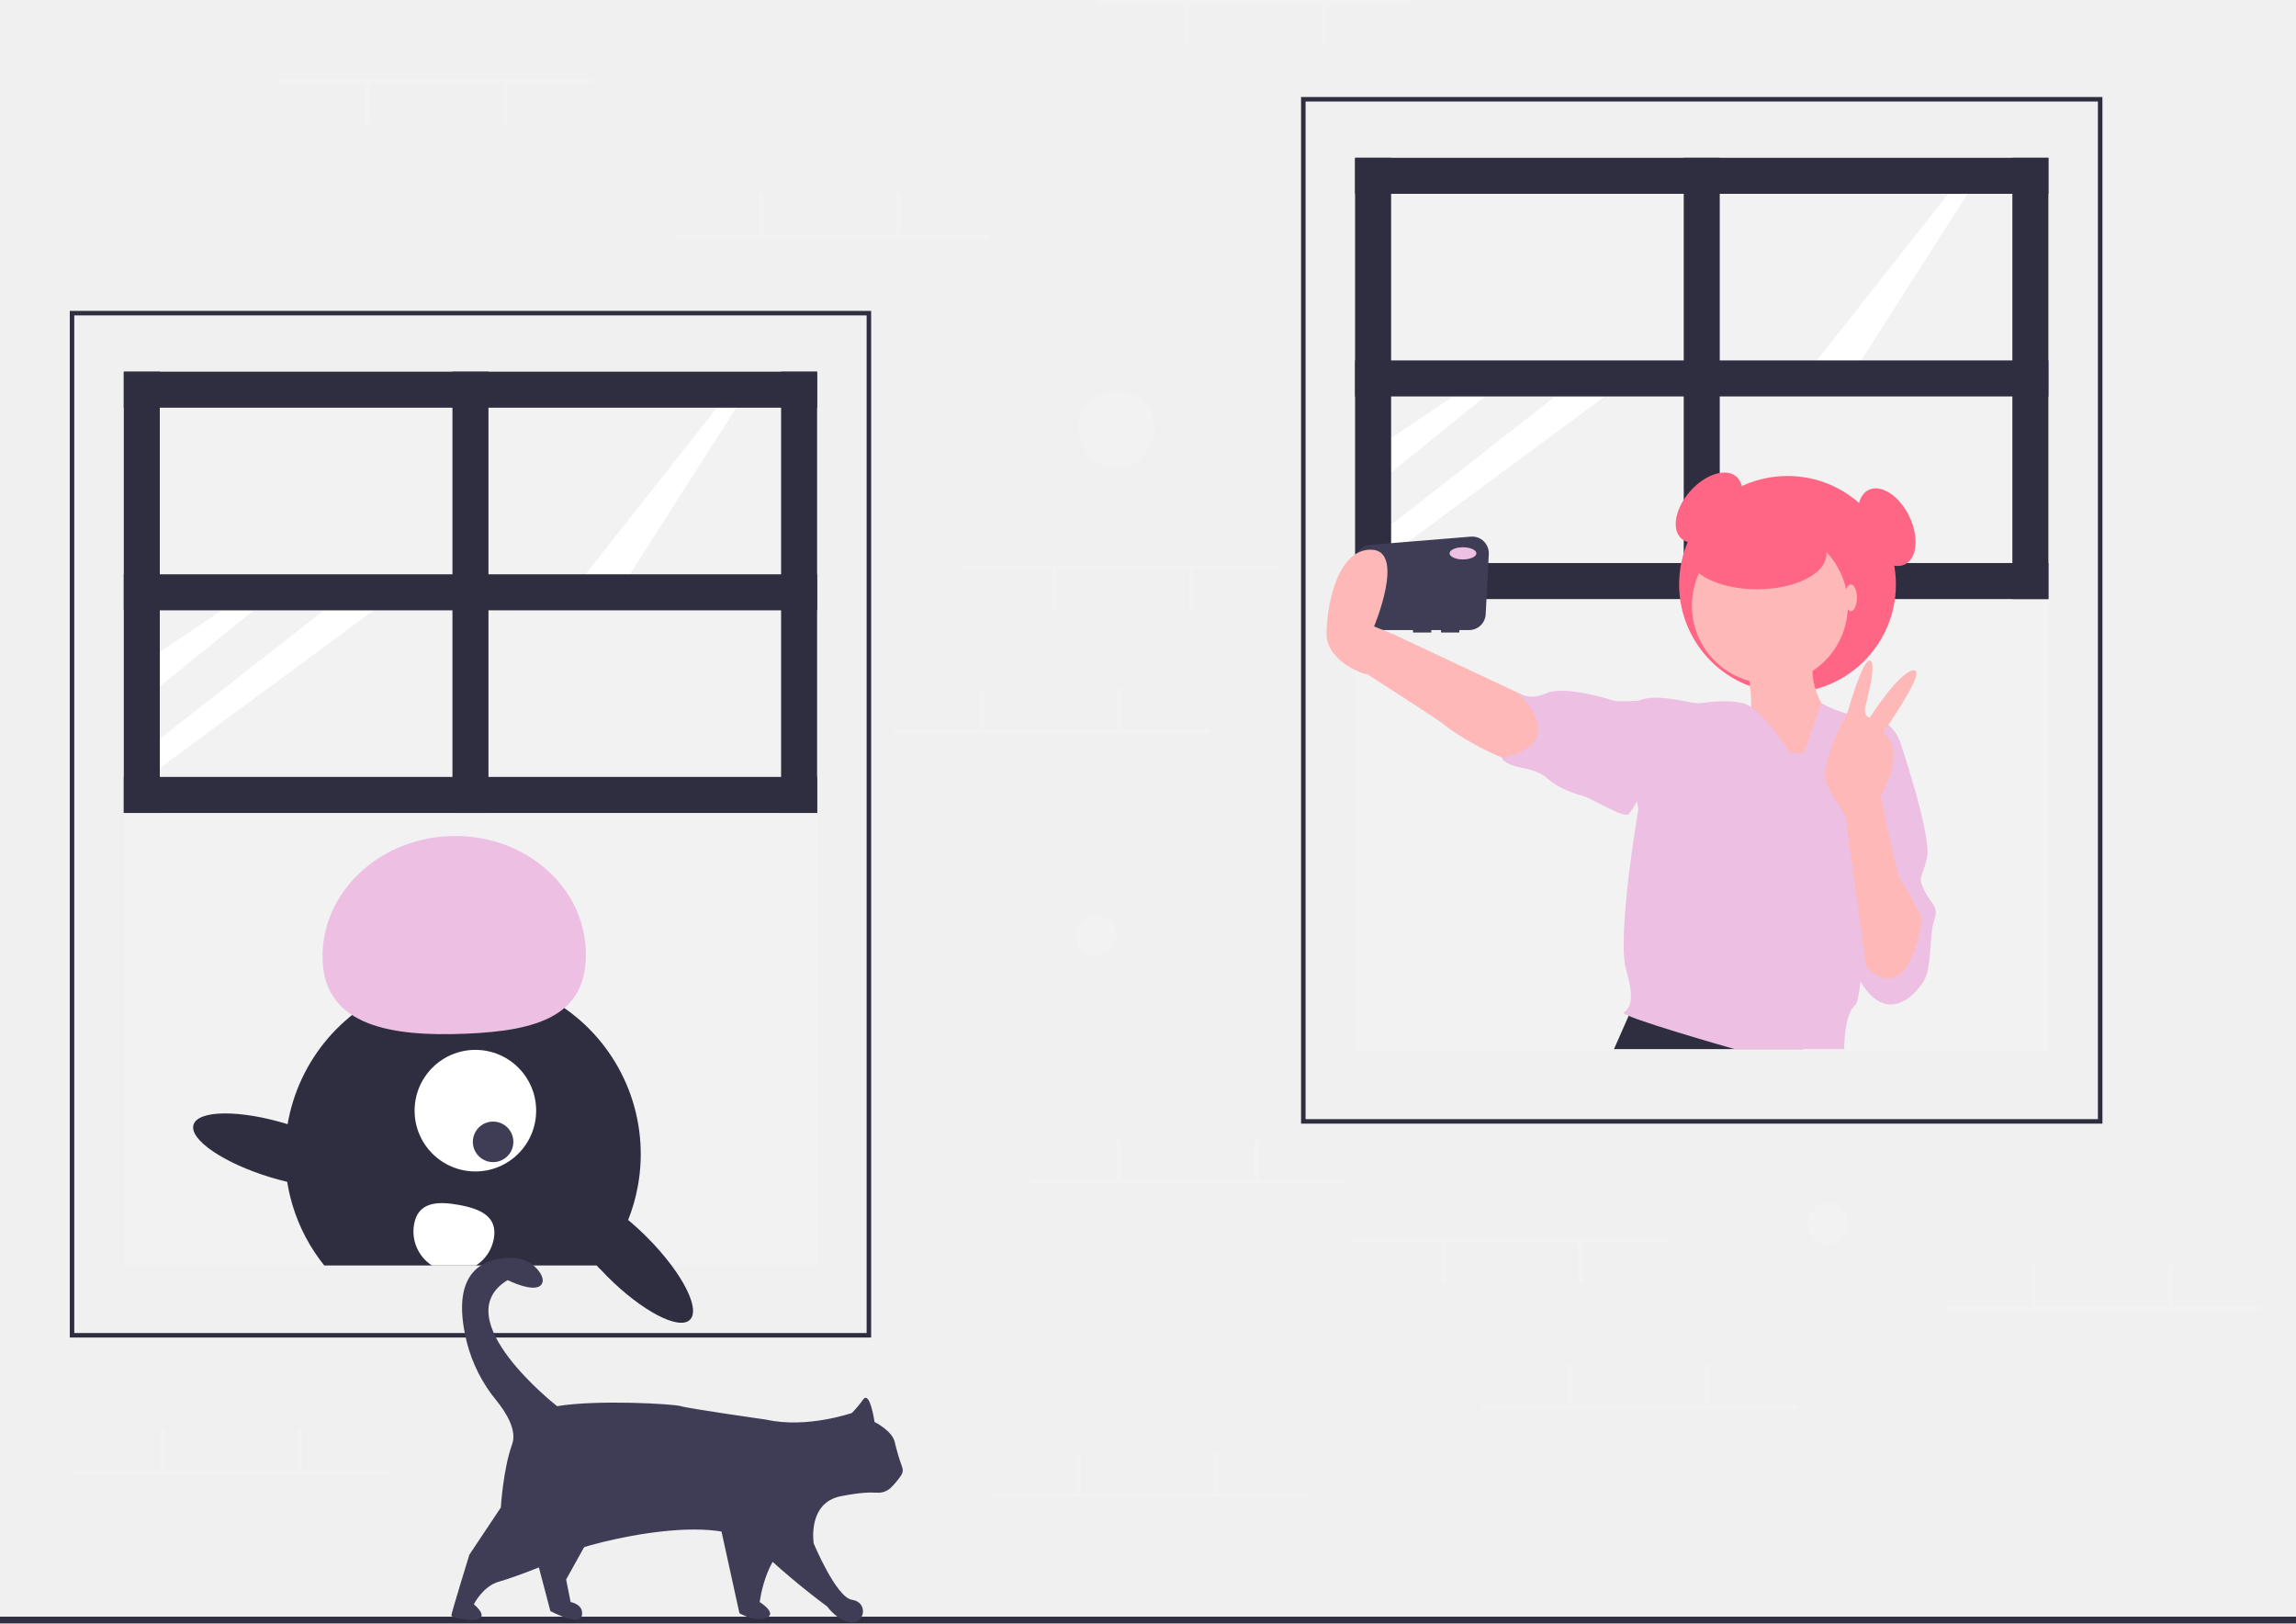
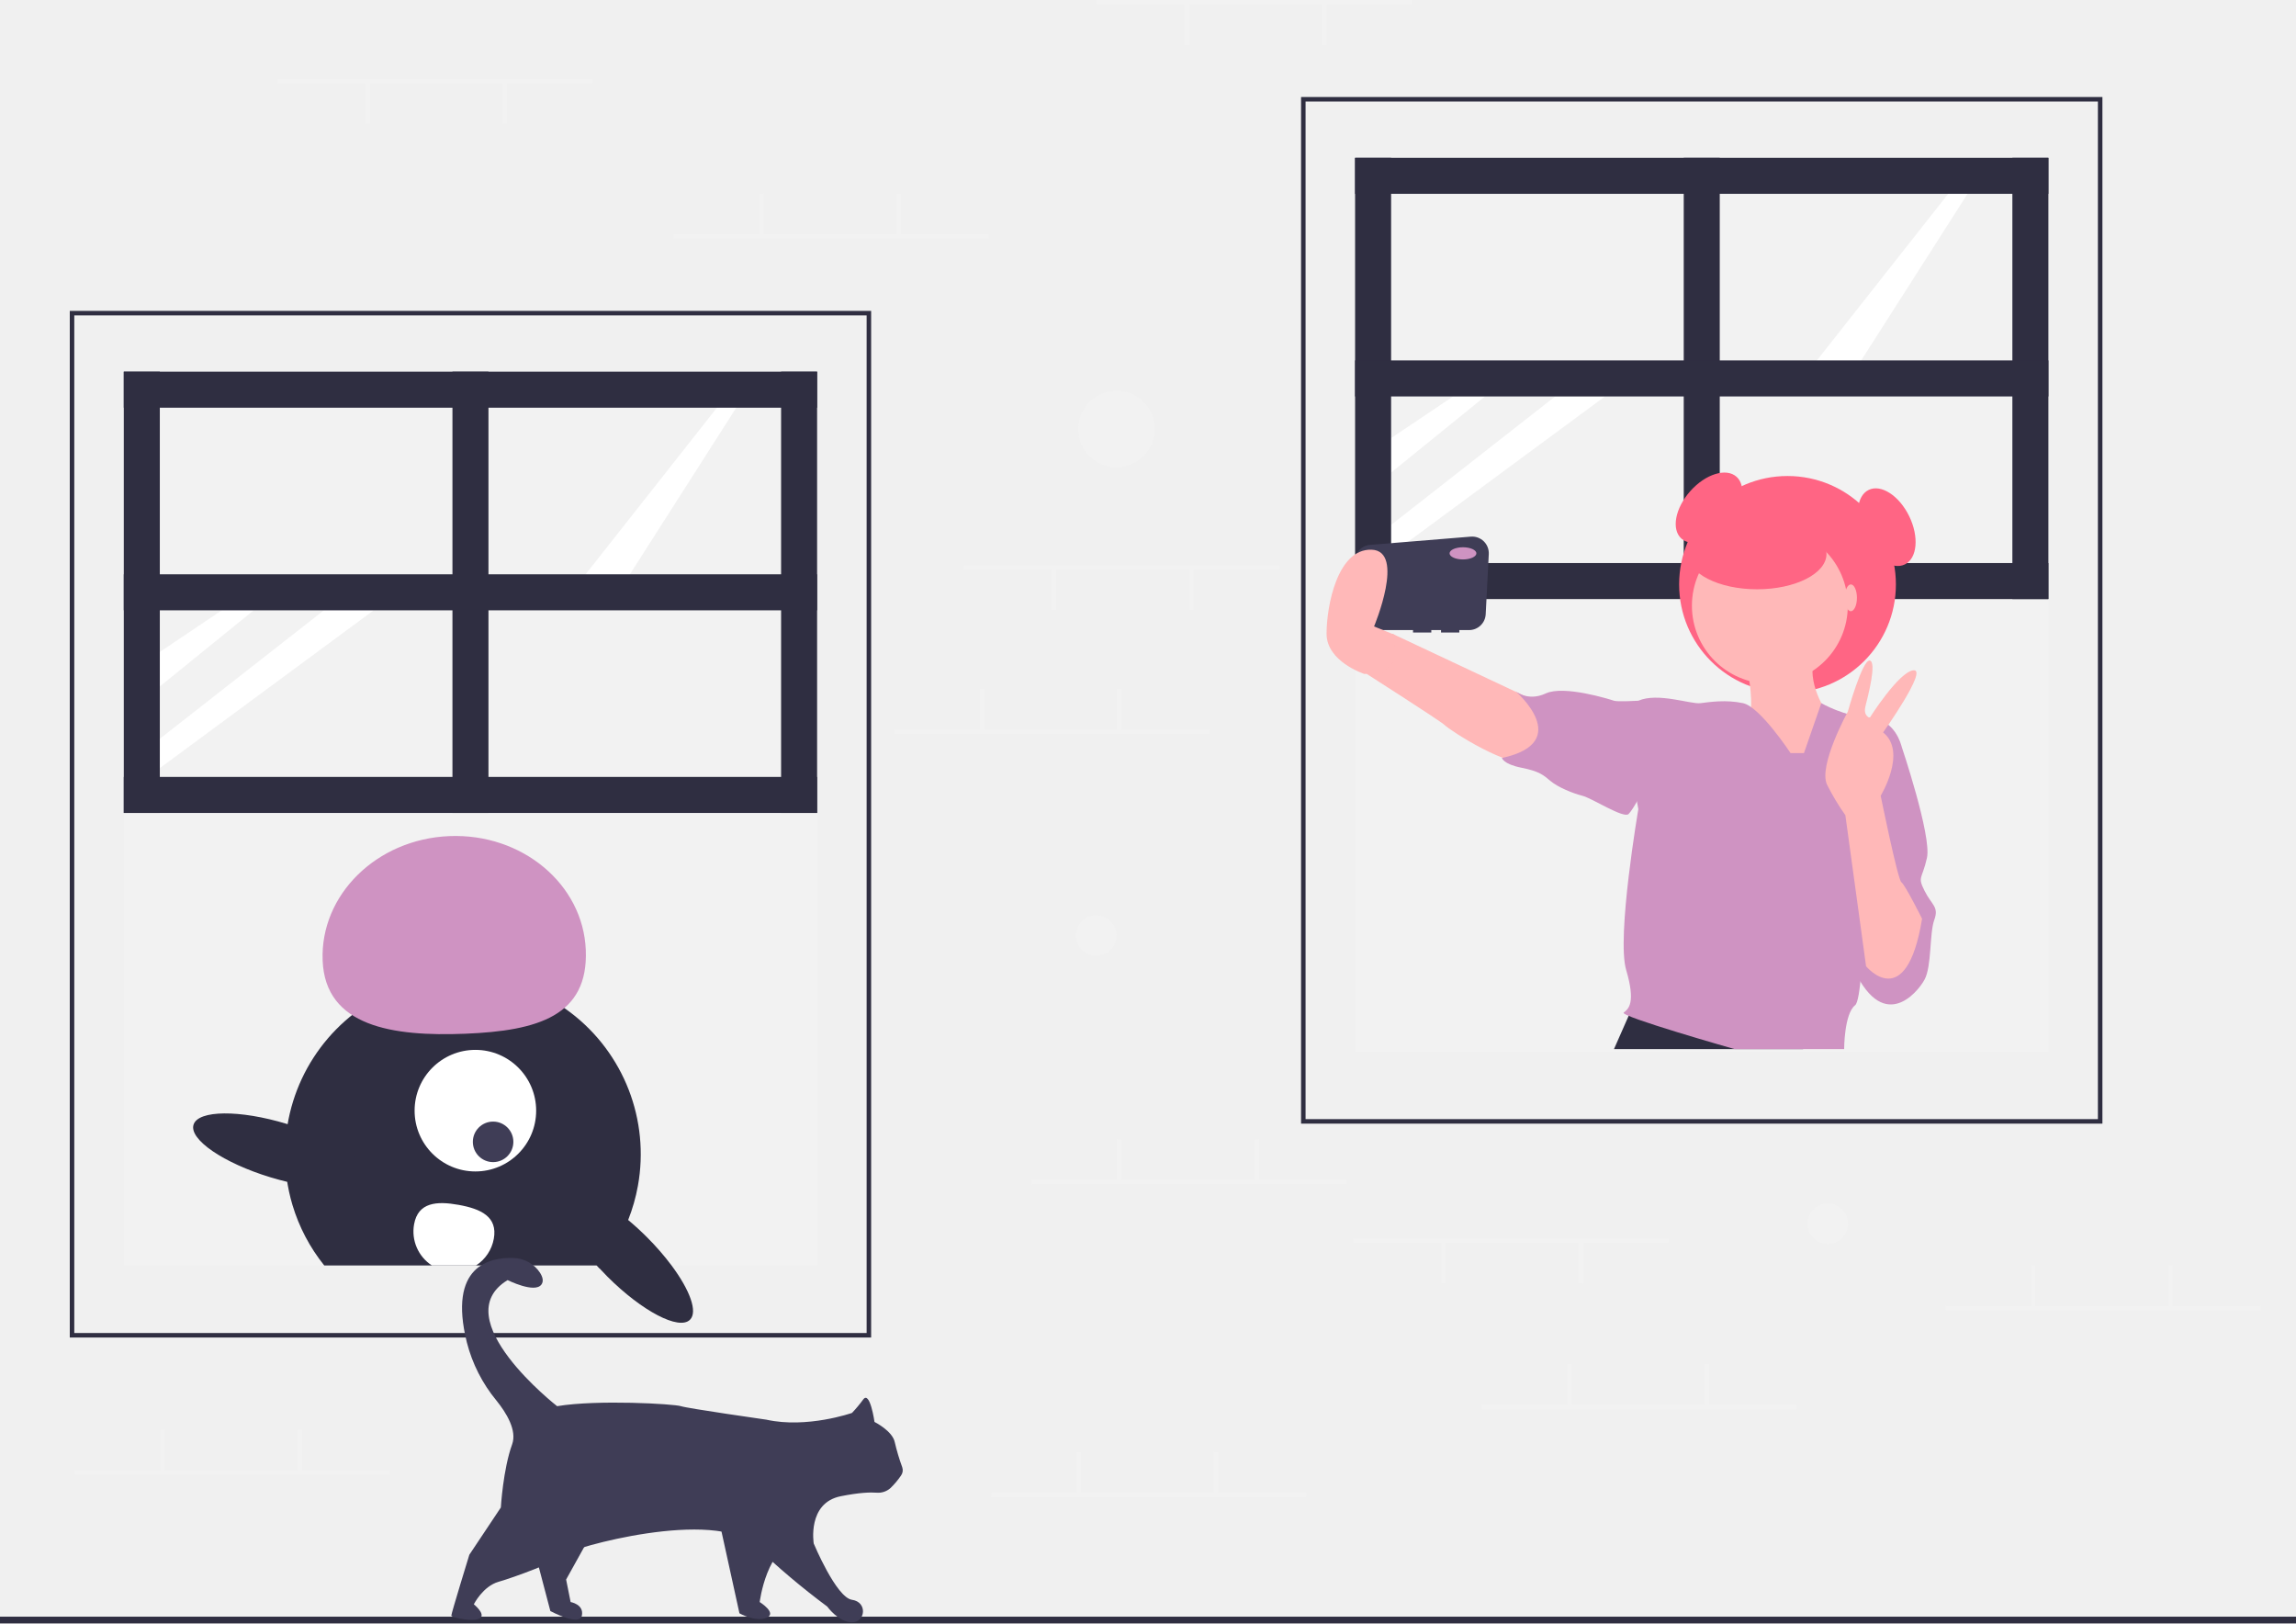
<svg xmlns="http://www.w3.org/2000/svg" id="f3c1e264-8f84-4af2-9302-889b00530a9c" data-name="Layer 1" width="1020" height="721.092" viewBox="0 0 1020 721.092">
  <rect y="718.092" width="1020" height="3" fill="#2f2e41" />
  <path d="M477,683.546H121v-456H477Zm-354-2H475v-452H123Z" transform="translate(-90 -89.45389)" fill="#2f2e41" />
  <rect x="55" y="166.092" width="308" height="195" fill="#f2f2f2" />
  <rect x="55" y="353.092" width="308" height="209" fill="#f2f2f2" />
  <rect x="201" y="165.092" width="16" height="196" fill="#2f2e41" />
  <rect x="347" y="165.092" width="16" height="196" fill="#2f2e41" />
  <rect x="291" y="288.546" width="16" height="308" transform="translate(651.5461 54.09221) rotate(90)" fill="#2f2e41" />
  <polygon points="98.528 271.092 71 289.596 71 304.903 112.701 271.092 98.528 271.092" fill="#fff" />
  <polygon points="143.882 271.092 71 328.147 71 341.187 165.992 271.092 143.882 271.092" fill="#fff" />
  <rect x="55" y="165.092" width="16" height="196" fill="#2f2e41" />
  <polygon points="318.496 181.092 257 259.092 276 261.092 329 178.092 318.496 181.092" fill="#fff" />
  <rect x="291" y="108.546" width="16" height="308" transform="translate(471.5461 -125.9078) rotate(90)" fill="#2f2e41" />
  <rect x="291" y="198.546" width="16" height="308" transform="translate(561.5461 -35.90779) rotate(90)" fill="#2f2e41" />
  <path d="M373.39,616.176a79.559,79.559,0,0,1-4.33,15.17,78.412,78.412,0,0,1-11.77,20.2c-.33.42-.67.83-1.01,1.23-.39-.41-.76-.82-1.12-1.23H234.05a79.164,79.164,0,0,1-14.12-26.85,78.375,78.375,0,0,1-3.26-24.49,79.004,79.004,0,1,1,156.72,15.97Z" transform="translate(-90 -89.45389)" fill="#2f2e41" />
  <circle cx="211.188" cy="493.329" r="27" fill="#fff" />
  <circle cx="219.064" cy="507.183" r="9" fill="#3f3d56" />
-   <path d="M233.337,516.163c-1.188-29.247,24.019-54.019,56.301-55.331s59.415,21.335,60.603,50.582-21.252,35.892-53.534,37.203S234.525,545.41,233.337,516.163Z" transform="translate(-90 -89.45389)" fill="#edbfe3" />
+   <path d="M233.337,516.163c-1.188-29.247,24.019-54.019,56.301-55.331s59.415,21.335,60.603,50.582-21.252,35.892-53.534,37.203S234.525,545.41,233.337,516.163Z" transform="translate(-90 -89.45389)" fill="#cf93c2" />
  <path d="M396.53,675.646c-4.84,4.84-21.27-3.74-36.7-19.16-1.23-1.23-2.42-2.47-3.55-3.71-.39-.41-.76-.82-1.12-1.23-12.42-13.85-18.82-27.43-14.49-31.76,3.97-3.97,15.76,1.09,28.39,11.56,2.75,2.29,5.55,4.84,8.31,7.6a116.988,116.988,0,0,1,10.97,12.6C396.48,662.486,400.06,672.126,396.53,675.646Z" transform="translate(-90 -89.45389)" fill="#2f2e41" />
  <ellipse cx="213.767" cy="600.525" rx="12.4" ry="39.5" transform="translate(-512.9697 540.9627) rotate(-73.09372)" fill="#2f2e41" />
  <path d="M309.38,639.656a17.903,17.903,0,0,1-7.91,11.89h-19.6a18.004,18.004,0,0,1-7.91-18.31c1.77-9.78,10.07-10.37,19.85-8.6S311.15,629.866,309.38,639.656Z" transform="translate(-90 -89.45389)" fill="#fff" />
  <path d="M324.5,771.046l5,15,5,19s13,7,14,2-5-6-5-6l-2-10,15-27Z" transform="translate(-90 -89.45389)" fill="#3f3d56" />
  <path d="M409.5,765.046l9,41s7,4,12,2-3-7-3-7,3-25,18-28S409.5,765.046,409.5,765.046Z" transform="translate(-90 -89.45389)" fill="#3f3d56" />
  <path d="M468.5,717.046s-20,7-38,3c0,0-35-5-38-6s-37-3-55,0c0,0-50-39-22-56,0,0,12,6,15,2,1.125-1.5.562-3.422-.58-5.238a14.521,14.521,0,0,0-11.833-6.571c-10.45-.391-29.175,3.364-20.676,37.529a66.445,66.445,0,0,0,13.075,25.709c4.553,5.614,9.264,13.384,7.014,19.571-4,11-5,28-5,28l-14,21s-8,26-8,27,10.879,3.121,13,1c2-2-3-6-3-6s4-8,11-10,26-9,29-12,67-21,85-4a339.492,339.492,0,0,0,32,27s5,7,11,7,7-9,0-10-17-25-17-25-3-18,12-21c8.269-1.654,13.195-1.788,15.951-1.576a8.228,8.228,0,0,0,6.106-2.013,35.187,35.187,0,0,0,4.769-5.667,3.985,3.985,0,0,0,.493-3.625A94.951,94.951,0,0,1,487.5,730.046c-1-5-9-9-9-9s-2-14-5-10A61.224,61.224,0,0,1,468.5,717.046Z" transform="translate(-90 -89.45389)" fill="#3f3d56" />
  <path d="M1024,588.546H668v-456h356Zm-354-2h352v-452H670Z" transform="translate(-90 -89.45389)" fill="#2f2e41" />
  <rect x="602" y="71.092" width="308" height="195" fill="#f2f2f2" />
  <rect x="602" y="258.092" width="308" height="209" fill="#f2f2f2" />
  <rect x="748" y="70.092" width="16" height="196" fill="#2f2e41" />
  <rect x="894" y="70.092" width="16" height="196" fill="#2f2e41" />
  <rect x="838" y="193.546" width="16" height="308" transform="translate(1103.546 -587.9078) rotate(90)" fill="#2f2e41" />
  <polygon points="645.528 176.092 618 194.596 618 209.903 659.701 176.092 645.528 176.092" fill="#fff" />
  <polygon points="690.882 176.092 618 233.147 618 246.187 712.992 176.092 690.882 176.092" fill="#fff" />
  <rect x="602" y="70.092" width="16" height="196" fill="#2f2e41" />
  <polygon points="865.496 86.092 804 164.092 823 166.092 876 83.092 865.496 86.092" fill="#fff" />
  <rect x="838" y="13.546" width="16" height="308" transform="translate(923.5461 -767.9078) rotate(90)" fill="#2f2e41" />
  <rect x="838" y="103.546" width="16" height="308" transform="translate(1013.546 -677.9078) rotate(90)" fill="#2f2e41" />
  <ellipse cx="849.211" cy="314.953" rx="18.395" ry="11.091" transform="translate(-40.7783 650.2004) rotate(-48.3118)" fill="#ff6584" />
  <circle cx="794.106" cy="259.583" r="48.151" fill="#ff6584" />
  <path d="M743.394,327.816l-44.756,3.662A7.406,7.406,0,0,0,691.856,338.323l-1.671,23.061a7.405,7.405,0,0,0,7.386,7.941h20.172v1.082h8.115v-1.082H730.186v1.082h8.115v-1.082h4.326a7.406,7.406,0,0,0,7.396-7.026l1.37-26.723A7.405,7.405,0,0,0,743.394,327.816Z" transform="translate(-90 -89.45389)" fill="#3f3d56" />
  <path d="M771.845,400.704l-63.299-29.756L697.184,388.802s32.914,21.012,34.625,22.723c2.435,2.435,28.674,19.477,38.953,16.772S776.173,403.409,771.845,400.704Z" transform="translate(-90 -89.45389)" fill="#ffb8b8" />
  <polygon points="725.126 447.588 717.011 465.982 801.02 465.982 794.918 446.506 725.126 447.588" fill="#2f2e41" />
  <path d="M866.523,387.72s3.246,17.854,0,20.018S888.164,436.412,888.164,436.412l10.279-9.197,3.246-21.1s-9.738-13.526-5.41-25.428S866.523,387.72,866.523,387.72Z" transform="translate(-90 -89.45389)" fill="#ffb8b8" />
  <circle cx="786.262" cy="269.051" r="34.625" fill="#ffb8b8" />
-   <path d="M885.459,423.968s-13.526-20.559-21.1-22.182-14.608-.541-18.936,0-18.936-4.869-27.592-1.082,0,48.151,0,48.151-9.738,56.807-5.41,71.415,1.082,17.313-1.082,18.936,49.233,16.231,49.233,16.231h48.692s0-15.69,4.869-19.477,4.328-83.858,4.328-83.858l16.231-31.379s-2.705-11.902-14.067-12.443-21.503-6.506-21.503-6.506l-7.712,22.195Z" transform="translate(-90 -89.45389)" fill="#edbfe3" />
-   <path d="M822.701,403.409l-4.869-2.705s-9.197.541-10.82,0-22.182-7.033-30.297-3.246-13.526-1.082-13.526-1.082,26.51,22.723-5.951,29.756c0,0,.541,2.705,8.656,4.328s9.738,3.246,12.984,5.951,9.738,5.41,14.067,6.492,18.395,10.279,20.559,8.115,5.951-9.738,5.951-9.738Z" transform="translate(-90 -89.45389)" fill="#edbfe3" />
-   <path d="M924.412,414.771l10.279,5.951s13.526,40.036,11.361,49.774-4.328,8.115-1.082,14.608,6.492,7.033,4.328,12.984-1.082,20.559-4.328,26.51-18.936,24.887-32.461-7.033S924.412,414.771,924.412,414.771Z" transform="translate(-90 -89.45389)" fill="#edbfe3" />
+   <path d="M885.459,423.968s-13.526-20.559-21.1-22.182-14.608-.541-18.936,0-18.936-4.869-27.592-1.082,0,48.151,0,48.151-9.738,56.807-5.41,71.415,1.082,17.313-1.082,18.936,49.233,16.231,49.233,16.231h48.692s0-15.69,4.869-19.477,4.328-83.858,4.328-83.858l16.231-31.379s-2.705-11.902-14.067-12.443-21.503-6.506-21.503-6.506l-7.712,22.195Z" transform="translate(-90 -89.45389)" fill="#cf93c2" />
+   <path d="M822.701,403.409l-4.869-2.705s-9.197.541-10.82,0-22.182-7.033-30.297-3.246-13.526-1.082-13.526-1.082,26.51,22.723-5.951,29.756c0,0,.541,2.705,8.656,4.328s9.738,3.246,12.984,5.951,9.738,5.41,14.067,6.492,18.395,10.279,20.559,8.115,5.951-9.738,5.951-9.738Z" transform="translate(-90 -89.45389)" fill="#cf93c2" />
+   <path d="M924.412,414.771l10.279,5.951s13.526,40.036,11.361,49.774-4.328,8.115-1.082,14.608,6.492,7.033,4.328,12.984-1.082,20.559-4.328,26.51-18.936,24.887-32.461-7.033S924.412,414.771,924.412,414.771Z" transform="translate(-90 -89.45389)" fill="#cf93c2" />
  <path d="M943.889,497.547s-7.574-15.149-9.197-16.231-9.197-38.412-9.197-38.412,11.902-19.477,1.082-28.133c0,0,20.018-28.133,13.526-27.592s-19.477,21.1-19.477,21.1-2.976-.812-1.894-5.14,5.14-19.747,1.894-20.288-9.738,22.723-9.738,22.723-13.255,24.075-9.197,32.461a104.536,104.536,0,0,0,8.115,13.526l9.197,67.087S936.856,540.288,943.889,497.547Z" transform="translate(-90 -89.45389)" fill="#ffb8b8" />
-   <ellipse cx="649.924" cy="245.787" rx="5.951" ry="2.705" fill="#edbfe3" />
+   <ellipse cx="649.924" cy="245.787" rx="5.951" ry="2.705" fill="#cf93c2" />
  <path d="M703.676,388.802H696.102s-16.772-5.41-16.772-17.854,4.869-37.871,20.018-37.33,1.082,34.084,1.082,34.084l9.17,3.742.027,11.406Z" transform="translate(-90 -89.45389)" fill="#ffb8b8" />
  <ellipse cx="780.581" cy="246.057" rx="30.838" ry="15.69" fill="#ff6584" />
  <ellipse cx="822.239" cy="265.534" rx="2.705" ry="5.951" fill="#ffb8b8" />
  <ellipse cx="928.199" cy="323.609" rx="11.091" ry="18.395" transform="translate(-138.1184 348.5247) rotate(-25.90207)" fill="#ff6584" />
  <rect x="601.249" y="550" width="140" height="2" fill="#f2f2f2" />
  <rect x="701.249" y="551.5" width="2" height="18.5" fill="#f2f2f2" />
  <rect x="640.249" y="551.5" width="2" height="18.5" fill="#f2f2f2" />
  <rect x="487.248" width="140" height="2" fill="#f2f2f2" />
  <rect x="587.249" y="1.5" width="2" height="18.5" fill="#f2f2f2" />
  <rect x="526.249" y="1.5" width="2" height="18.5" fill="#f2f2f2" />
  <rect x="428.248" y="251" width="140" height="2" fill="#f2f2f2" />
  <rect x="528.249" y="252.5" width="2" height="18.5" fill="#f2f2f2" />
  <rect x="467.248" y="252.5" width="2" height="18.5" fill="#f2f2f2" />
  <rect x="123.249" y="35" width="140" height="2" fill="#f2f2f2" />
  <rect x="223.249" y="36.5" width="2" height="18.5" fill="#f2f2f2" />
  <rect x="162.249" y="36.5" width="2" height="18.5" fill="#f2f2f2" />
  <rect x="658.249" y="624" width="140" height="2" fill="#f2f2f2" />
  <rect x="696.249" y="606" width="2" height="18.5" fill="#f2f2f2" />
  <rect x="757.249" y="606" width="2" height="18.5" fill="#f2f2f2" />
  <rect x="440.248" y="663" width="140" height="2" fill="#f2f2f2" />
  <rect x="478.248" y="645" width="2" height="18.5" fill="#f2f2f2" />
  <rect x="539.249" y="645" width="2" height="18.5" fill="#f2f2f2" />
  <rect x="458.248" y="524" width="140" height="2" fill="#f2f2f2" />
  <rect x="496.248" y="506" width="2" height="18.5" fill="#f2f2f2" />
  <rect x="557.249" y="506" width="2" height="18.5" fill="#f2f2f2" />
  <rect x="397.248" y="324" width="140" height="2" fill="#f2f2f2" />
  <rect x="435.248" y="306" width="2" height="18.5" fill="#f2f2f2" />
  <rect x="496.248" y="306" width="2" height="18.5" fill="#f2f2f2" />
  <rect x="299.248" y="104" width="140" height="2" fill="#f2f2f2" />
  <rect x="337.248" y="86" width="2" height="18.5" fill="#f2f2f2" />
  <rect x="398.248" y="86" width="2" height="18.5" fill="#f2f2f2" />
  <rect x="33.248" y="653" width="140" height="2" fill="#f2f2f2" />
  <rect x="71.249" y="635" width="2" height="18.5" fill="#f2f2f2" />
  <rect x="132.249" y="635" width="2" height="18.5" fill="#f2f2f2" />
  <rect x="864.249" y="580" width="140" height="2" fill="#f2f2f2" />
  <rect x="902.249" y="562" width="2" height="18.5" fill="#f2f2f2" />
  <rect x="963.249" y="562" width="2" height="18.5" fill="#f2f2f2" />
  <circle cx="487" cy="415.546" r="9" fill="#f2f2f2" />
  <circle cx="812" cy="543.546" r="9" fill="#f2f2f2" />
  <circle cx="496" cy="190.546" r="17" fill="#f2f2f2" />
</svg>
